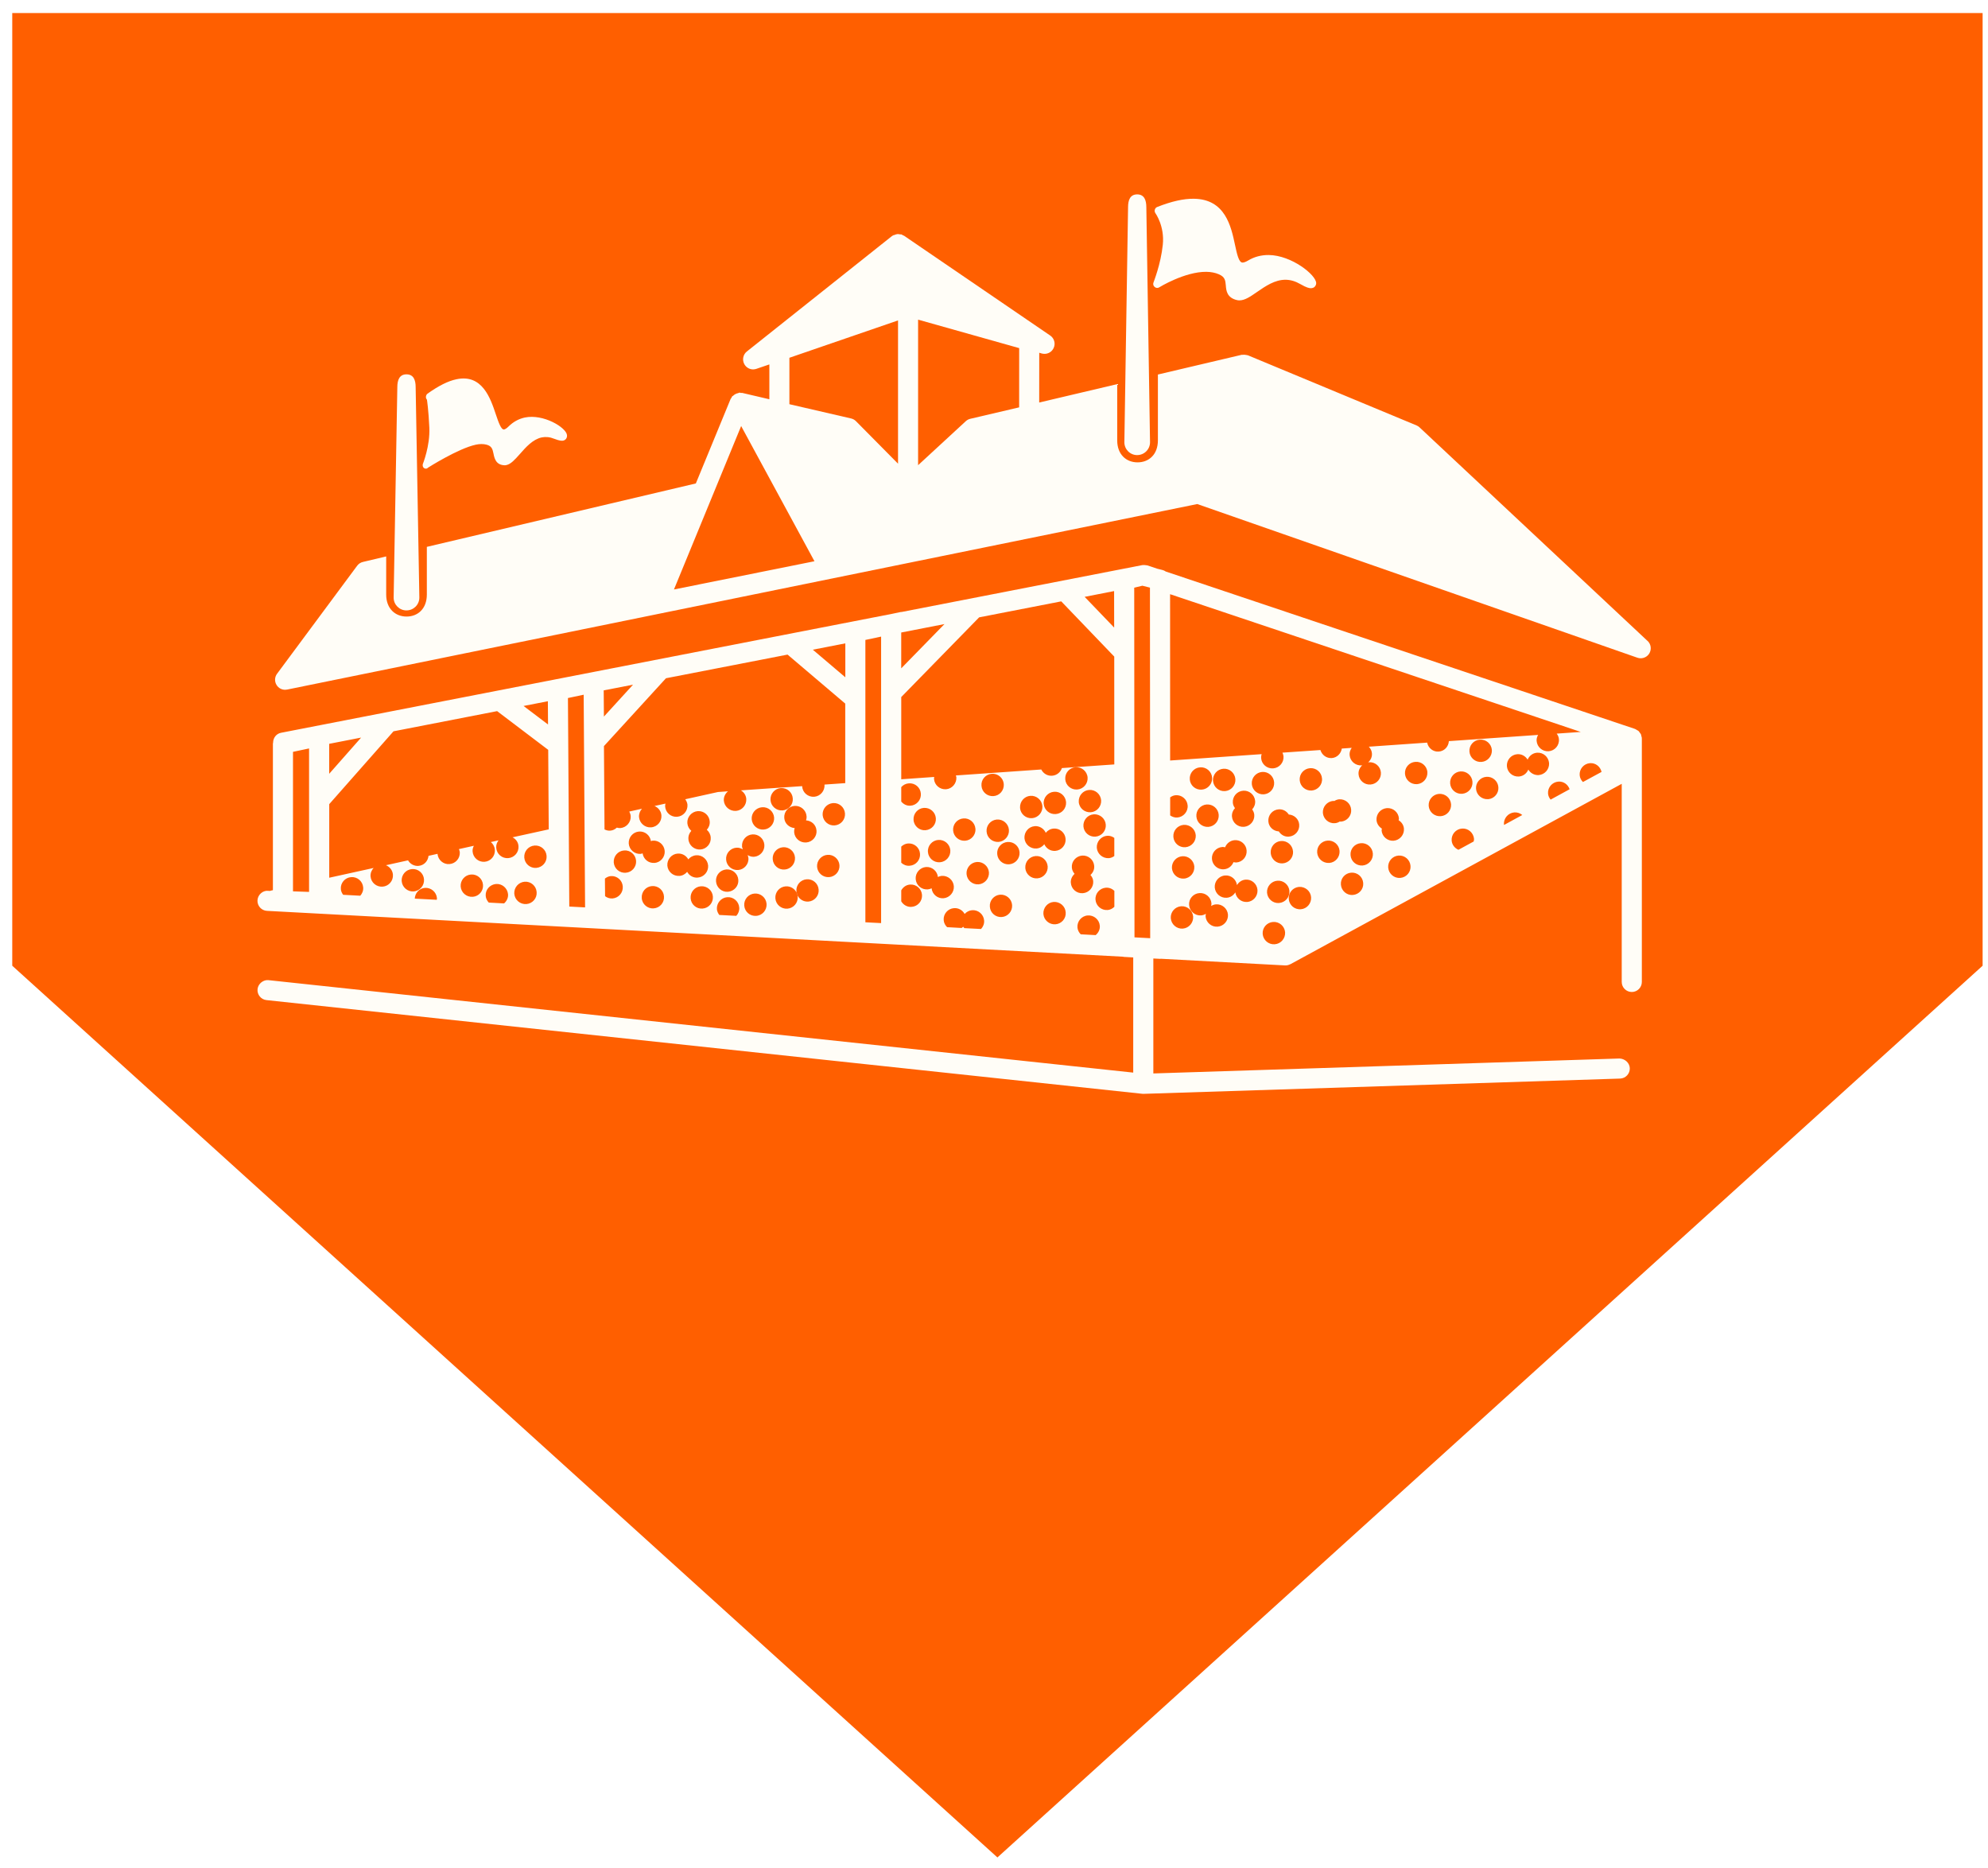
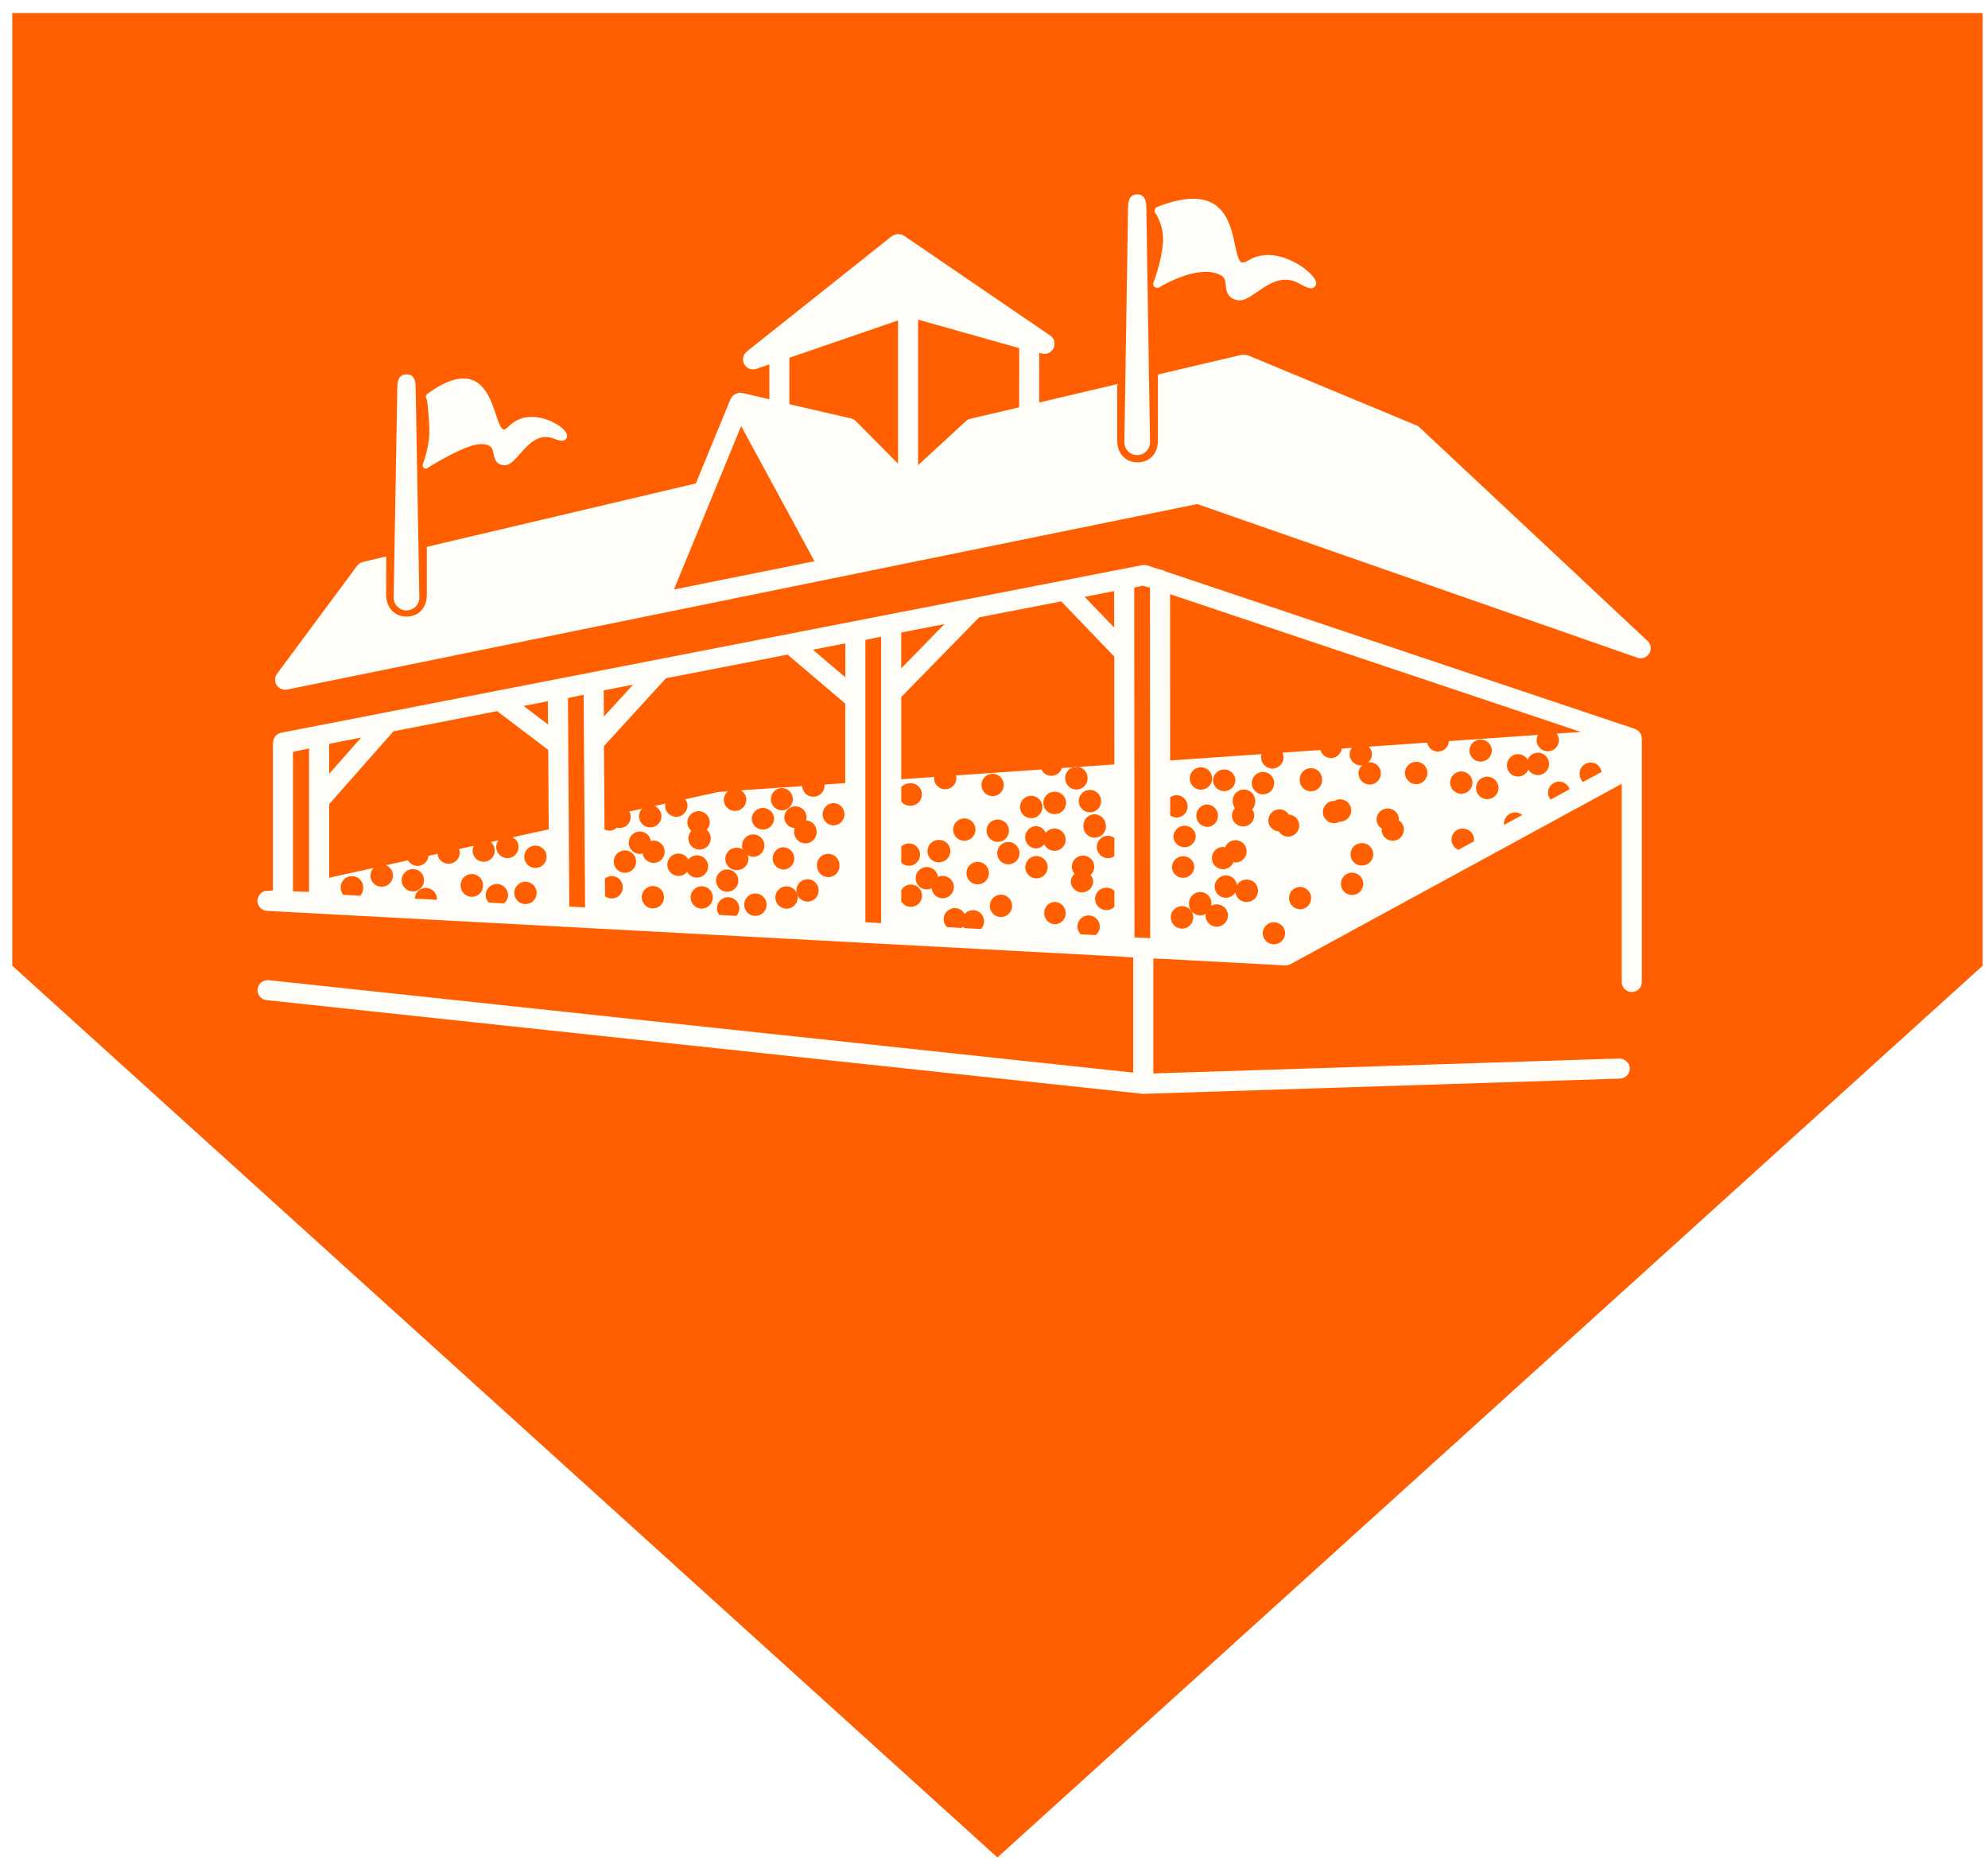
<svg xmlns="http://www.w3.org/2000/svg" width="99" height="93" viewBox="0 0 99 93">
  <path fill="#FF5F00" d="M2.283 1.02l-.447 47.794 48.262 41.87L97.504 48.02V1.353L2.284 1.02" />
  <path fill="#FF5F00" d="M.61.648V48.09l49.06 44.405L98.732 48.09V.65H.61zM96.73 47.204L49.67 89.798 2.61 47.204V2.648h94.123v44.556z" />
-   <path fill="#FFFDF7" d="M81.76 36.74v-.004c-.003-.03-.016-.054-.023-.083-.006-.025-.006-.052-.016-.076 0-.004-.004-.006-.005-.01 0 0-.002 0-.003-.002-.003-.006-.003-.012-.007-.018l-.002-.002c-.01-.022-.03-.037-.043-.057-.018-.025-.03-.053-.055-.074l-.004-.005c0-.002 0-.003-.003-.004l-.012-.012c-.018-.014-.04-.02-.06-.032-.028-.02-.056-.04-.09-.053l-.007-.006-.006-.002-.01-.004-23.36-7.836c-.05-.034-.105-.062-.165-.076l-.254-.063-.492-.165c-.01-.004-.024-.002-.036-.005-.025-.006-.05-.008-.078-.01-.04-.004-.077-.007-.115-.002-.007.002-.015 0-.024 0L44.88 30.478v-.007l-.452.095-30.433 5.924c-.237.045-.394.256-.395.49-.002.02-.01.036-.01.055v7.293l-.1.022c-.013.002-.025.01-.04.016l-.102-.006c-.262-.027-.512.198-.526.473-.014.275.196.51.473.525l42.63 2.283c.017.003.03.01.046.01l.462.026v5.735l-43.057-4.603c-.25-.033-.52.168-.55.443-.03.273.168.52.443.55l43.612 4.665c.017.002.034.003.052.003h.016l23.73-.76c.275-.01.492-.24.483-.517-.01-.274-.254-.476-.514-.483l-23.213.744V47.73l.32.017h.025c.01 0 .02-.004.027-.004l6.115.328.073.004h.026c.08 0 .15-.02.216-.053.008-.005.016-.003.023-.007l16.5-8.983v9.866c0 .276.225.5.502.5.275 0 .5-.224.5-.5V36.773c0-.005-.004-.01-.004-.016l.002-.018zM27.283 34.92l.008 1.157-1.218-.922 1.21-.236zm-10.89 2.12l1.59-.31-1.59 1.802v-1.492zm-1.002 7.374l-.8-.028V37.44l.8-.17v7.146zm2.55.19l-.852-.046c-.06-.08-.107-.173-.115-.283-.026-.306.206-.574.512-.597.308-.024.575.205.6.512.013.16-.046.305-.145.414zm2.062-.727c-.022-.31.207-.576.516-.6.307-.024.575.206.596.513.022.307-.207.575-.513.6-.304.023-.575-.208-.598-.514zm1.748.93l-1.096-.058c.014-.278.22-.512.505-.535.305-.022.574.206.6.515.002.028-.008.052-.01.08zm1.793-.15c-.31.025-.58-.205-.603-.512-.022-.306.208-.576.516-.597.307-.023.573.206.596.513.025.306-.203.574-.51.597zm1.56.33l-.764-.042c-.082-.09-.142-.198-.152-.328-.026-.305.204-.57.515-.597.304-.023.57.208.597.513.013.18-.07.342-.197.453zm1.11.032c-.312.023-.577-.206-.603-.512-.02-.308.207-.575.517-.6.306-.023.574.207.596.515.027.306-.205.573-.51.597zm.493-1.8c-.31.022-.574-.208-.598-.513-.024-.31.205-.577.51-.6.31-.024.578.206.6.513.025.307-.205.574-.512.598zm-1.187-1.526c.166.086.288.244.3.443.025.305-.205.572-.513.596-.305.024-.573-.205-.595-.513-.013-.14.036-.27.114-.373l-.383.085c.112.092.188.228.2.385.023.308-.205.574-.512.598-.308.023-.574-.207-.596-.514-.01-.102.02-.196.062-.283l-.743.165c.018.048.037.095.043.15.022.305-.206.573-.515.596-.302.026-.568-.205-.595-.51l-.447.1c-.026.262-.226.48-.502.5-.22.017-.414-.098-.518-.276l-1.1.243c.188.077.33.252.347.47.024.308-.207.574-.512.597-.308.025-.578-.205-.602-.51-.01-.163.05-.312.153-.42l-2.21.486v-3.664l3.2-3.627 5.16-1.005L27.3 37.34l.026 3.96-1.807.396zm2.83 3.45l-.067-10.383.783-.165.07 10.59-.785-.042zm1.714-10.765l1.46-.283-1.45 1.588-.01-1.304zm.438 10.362c-.14.01-.268-.035-.37-.113l-.007-.876c.084-.066.18-.115.293-.124.306-.024.573.206.595.513.024.31-.203.576-.51.6zm.662-1.28c-.31.024-.575-.204-.6-.512-.02-.307.205-.575.515-.598.307-.026.572.207.597.512.024.308-.207.576-.513.597zm1.39 1.774c-.302.026-.574-.205-.595-.51-.025-.31.203-.578.508-.6.31-.024.577.204.598.513.025.307-.203.574-.51.596zm.035-2.265c-.297.024-.547-.19-.588-.475-.03.008-.057.023-.09.026-.306.025-.576-.207-.6-.512-.02-.307.205-.576.516-.6.293-.022.547.192.588.478.03-.008.055-.023.086-.025.31-.024.575.206.6.512.023.31-.207.575-.513.6zm1.244.647c-.307.024-.573-.206-.6-.51-.02-.31.21-.578.513-.6.224-.018.427.102.53.288.092-.113.23-.19.39-.204.304-.024.572.207.598.514.02.306-.21.574-.518.597-.224.02-.425-.1-.526-.287-.093.114-.23.193-.386.204zm1.56-1.912c.026.305-.205.574-.51.598-.308.023-.578-.207-.6-.514-.013-.16.045-.307.144-.415-.11-.094-.185-.228-.198-.384-.02-.304.21-.572.517-.597.308-.022.576.208.597.515.012.158-.045.304-.145.413.11.094.185.23.195.385zm-.41 3.54c-.3.024-.568-.203-.59-.51-.025-.307.203-.575.508-.6.313-.024.58.21.6.514.022.305-.204.573-.517.596zm1.97-3.093c-.025-.308.206-.578.515-.6.304-.023.57.207.596.514.024.307-.206.575-.514.6-.12.008-.225-.03-.32-.085.018.048.037.094.04.146.026.304-.207.574-.51.598-.31.022-.576-.207-.6-.514-.027-.307.205-.574.51-.597.12-.01.228.027.323.084-.017-.047-.036-.093-.042-.145zm-.784 1.145c.308-.024.575.207.598.513.026.307-.205.573-.516.598-.303.024-.57-.206-.593-.514-.028-.305.203-.572.51-.597zm.498 2.31l-.846-.044c-.062-.082-.11-.175-.12-.286-.02-.306.207-.575.514-.598.307-.024.574.207.598.514.013.158-.045.305-.146.414zm.994 0c-.31.026-.576-.205-.598-.51-.025-.308.204-.576.513-.6.308-.022.573.206.598.513.022.307-.206.576-.513.597zm.373-4.297c-.308.024-.573-.205-.6-.513-.023-.307.207-.573.516-.598.307-.024.574.204.6.512.02.307-.208.576-.515.598zm2.628.046c.025.306-.207.575-.514.597-.306.024-.577-.205-.6-.512-.005-.07.006-.14.026-.204-.27-.02-.5-.226-.518-.504-.024-.306.206-.575.512-.6.308-.02.576.208.598.516.006.072-.006.14-.026.204.276.018.5.223.52.504zm-1.694-1c-.304.023-.575-.206-.598-.514-.023-.306.207-.573.513-.597.308-.022.575.207.596.513.026.307-.204.574-.51.6zm.023 1.834c.306-.022.575.206.598.513.02.308-.206.574-.51.598-.308.025-.576-.204-.598-.513-.025-.306.203-.572.51-.597zm.22 3.06c-.308.023-.576-.208-.598-.514-.024-.306.203-.574.513-.598.306-.023.575.206.598.514.024.307-.208.574-.513.598zm1.045-.352c-.307.022-.576-.207-.596-.515-.025-.305.202-.573.51-.596.31-.023.575.206.597.512.026.307-.205.575-.512.598zm1.032-1.22c-.304.024-.573-.203-.598-.512-.022-.305.21-.574.514-.596.307-.025.576.207.6.512.024.307-.21.574-.516.597zm.276-2.574c-.305.023-.57-.206-.597-.512-.023-.308.207-.574.515-.6.31-.022.573.207.597.515.022.306-.205.573-.516.597zm.532-2.106l-1.038.072.002.007c.02.306-.206.575-.513.6-.31.022-.58-.208-.6-.515v-.014l-3.05.21c.145.092.252.24.266.423.022.307-.207.576-.512.6-.31.02-.58-.208-.605-.513-.013-.186.073-.35.206-.463l-.5.036-1.627.36c.055.08.1.17.11.274.02.31-.21.575-.514.598-.308.025-.574-.203-.598-.512-.005-.05.008-.097.016-.144l-.547.12c.188.078.328.25.346.466.022.306-.207.576-.515.597-.303.025-.575-.208-.6-.513-.01-.158.047-.304.146-.414l-.632.14c.037.068.062.142.07.224.023.306-.21.574-.515.6-.06.003-.118-.008-.175-.023-.087.082-.197.142-.33.15-.102.01-.197-.02-.283-.06l-.006-.99-.022-3.16 3.088-3.378 6.055-1.178 2.873 2.44v3.96zm0-5.27l-1.618-1.374 1.618-.316v1.69zm1.782 12.24l-.783-.04v-14.06l.783-.166V45.97zm11.614-3.34c-.078.056-.168.098-.27.106-.308.022-.577-.21-.602-.514-.022-.307.212-.576.515-.6.133-.01.256.035.356.106v.902zm-1.026-2.077c.306-.02.577.208.6.515.025.305-.208.574-.515.597-.31.023-.574-.207-.598-.514-.02-.304.204-.573.513-.597zm-.745-.614c-.02-.31.21-.577.514-.598.307-.025.574.205.6.512.02.305-.208.574-.514.597-.307.024-.578-.207-.6-.51zm1.76-10.503l.003 1.818-1.47-1.53 1.468-.287zM44.88 31.497l2.153-.42-2.153 2.204v-1.783zm0 3.215l3.88-3.97 4.088-.796 2.64 2.75.003 5.37-2.61.182c-.068.206-.254.363-.484.38-.234.02-.443-.11-.543-.31l-4.253.297c.007.03.02.056.025.087.018.306-.207.575-.513.6-.31.022-.578-.208-.6-.515-.002-.034.007-.064.01-.097l-1.642.115v-4.093zm4.763 6.098c.307-.022.578.208.6.515.022.306-.21.574-.515.6-.308.02-.576-.208-.597-.517-.025-.306.206-.574.513-.598zm-.766-1.68c-.028-.306.204-.574.51-.597.31-.025.576.207.6.512.023.307-.204.576-.51.598-.31.025-.58-.205-.6-.512zm-.3 2.14c.023.304-.21.572-.51.595-.31.025-.578-.205-.602-.51-.025-.31.205-.578.514-.6.305-.024.572.206.596.514zm-1.852.557c.306-.024.576.206.6.513.022.306-.21.574-.517.598-.308.023-.574-.206-.598-.512-.025-.31.208-.576.515-.6zm-.634-.485c-.307.024-.576-.205-.597-.513-.022-.307.205-.574.51-.598.31-.023.576.206.6.513.025.307-.205.573-.512.597zm-1.21-2.144c.092-.107.225-.18.38-.19.306-.024.576.205.596.513.025.307-.206.576-.513.6-.19.014-.353-.073-.463-.207v-.715zm0 2.96c.09-.085.204-.146.337-.156.31-.023.576.205.597.512.025.307-.204.574-.514.597-.16.015-.31-.047-.42-.15v-.802zm.52 3c-.22.02-.416-.098-.52-.275v-.547c.09-.156.24-.273.436-.287.306-.025.575.204.597.513.023.305-.204.572-.512.596zm.993-.924c-.06.028-.124.05-.194.055-.31.023-.578-.208-.6-.516-.022-.305.21-.575.514-.598.3-.022.56.2.593.497.058-.03.123-.05.19-.056.31-.022.58.21.603.516.02.304-.21.572-.514.598-.3.023-.562-.2-.593-.496zm2.462 2.027l-.833-.043c-.02-.025-.042-.044-.057-.07-.022.025-.052.042-.078.062l-.723-.04c-.094-.09-.16-.21-.17-.35-.025-.307.207-.575.513-.597.225-.018.428.103.53.29.093-.105.223-.176.372-.188.307-.022.575.206.598.515.012.163-.05.31-.153.42zm-.125-2.224c-.307.023-.573-.208-.598-.513-.024-.306.207-.576.515-.6.304-.023.574.208.6.515.02.306-.212.576-.517.598zm1.157 1.628c-.306.024-.574-.205-.594-.512-.027-.306.203-.576.507-.6.31-.023.577.208.6.514.023.308-.207.575-.513.598zm.37-2.625c-.307.025-.576-.206-.598-.513-.025-.307.206-.576.512-.598.31-.026.578.206.6.51.023.31-.206.576-.514.6zm.54-2.81c-.02-.308.205-.576.512-.6.306-.023.575.207.6.514.022.305-.208.574-.513.598-.31.024-.577-.207-.6-.512zm.73.91c.242-.018.455.123.55.33.093-.116.23-.197.392-.21.302-.024.573.207.595.513.024.307-.205.576-.513.598-.24.018-.452-.12-.546-.33-.094.118-.23.2-.393.212-.305.02-.57-.207-.596-.512-.02-.306.204-.576.51-.6zm-.468 2.087c-.025-.307.204-.575.513-.598.306-.024.576.207.6.513.022.306-.21.575-.515.597-.308.024-.574-.205-.6-.513zm1.5 2.8c-.306.023-.575-.207-.6-.513-.02-.307.206-.576.51-.6.308-.02.58.207.6.516.028.306-.204.574-.51.597zm.015-5.49c-.31.026-.575-.205-.6-.512s.21-.574.513-.597c.308-.026.574.205.6.512.023.308-.205.576-.513.597zm.474-1.735c-.024-.306.207-.573.51-.597.308-.023.58.207.602.512.022.306-.208.574-.513.598-.308.025-.578-.204-.6-.513zm.277 5.163c-.015-.18.065-.337.187-.45-.072-.085-.127-.19-.136-.31-.026-.307.204-.573.513-.6.31-.02.575.208.6.516.015.18-.063.337-.187.45.074.085.13.188.137.31.023.305-.207.573-.515.597-.306.023-.575-.205-.598-.512zm1.235 2.6l-.742-.04c-.088-.088-.152-.205-.163-.34-.024-.306.206-.576.51-.598.306-.025.58.206.603.513.015.188-.073.355-.208.466zm.592-1.25c-.305.025-.574-.206-.598-.512-.025-.31.21-.574.512-.598.166-.013.316.05.427.156v.794c-.09.088-.205.152-.34.162zm1.343 1.363l-.013-17.413.406-.098.377.095.012 17.457-.783-.042zm1.77-17.09l20.454 6.86-1.198.084c.06.08.104.172.11.278.026.31-.206.575-.51.6-.308.022-.575-.207-.6-.514-.01-.11.024-.208.073-.3l-4.443.31c-.018.273-.223.5-.506.52-.28.022-.52-.176-.576-.446l-2.904.203c.084.09.145.2.154.332.016.18-.066.342-.193.454.016-.003.025-.01.04-.012.308-.024.577.205.6.512.023.306-.208.574-.515.597-.307.025-.575-.205-.598-.512-.014-.18.066-.34.19-.45-.014 0-.024.008-.038.01-.303.02-.572-.206-.597-.514-.012-.134.033-.256.105-.36l-.494.036c-.04.25-.237.453-.498.473-.267.018-.493-.154-.567-.4l-1.89.13c.024.06.046.12.052.187.023.305-.207.572-.514.596-.31.023-.576-.205-.6-.512-.005-.067.006-.134.024-.196l-4.556.317-.002-8.28zm14.91 7.84c-.022-.307.207-.574.517-.596.31-.024.574.205.6.512.02.305-.21.574-.514.597-.31.025-.577-.204-.602-.51zm.15 1.5c.026.306-.204.576-.513.6-.306.024-.573-.208-.597-.513-.024-.308.206-.577.513-.6.305-.024.575.208.598.514zm-9.14 2.733c-.212.018-.397-.092-.503-.26-.273-.015-.502-.222-.52-.502-.023-.305.203-.574.513-.596.21-.017.396.09.503.257.27.018.5.223.52.503.025.306-.206.574-.514.598zm.206.732c.023.31-.207.576-.514.6-.308.024-.573-.207-.598-.513-.024-.31.204-.576.51-.6.31-.024.577.207.6.512zm-1.93-1.817c.023.306-.21.573-.512.597-.308.023-.575-.205-.6-.513-.01-.162.048-.308.15-.418-.056-.08-.1-.167-.106-.27-.025-.304.205-.574.515-.597.304-.023.572.207.596.514.012.16-.047.306-.148.416.055.08.097.167.104.27zm-3.432 1.613c-.31.023-.574-.207-.597-.513-.025-.308.203-.575.514-.6.31-.02.574.207.6.513.02.31-.21.575-.516.6zm.445.962c.022.306-.205.577-.512.6-.31.023-.576-.207-.602-.516-.02-.304.208-.574.518-.597.306-.022.572.21.597.513zm-.225-4.34c-.025-.31.207-.578.514-.6.305-.025.576.206.598.513.022.306-.21.574-.514.597-.308.024-.578-.205-.598-.51zm.84 1.25c.31-.022.578.208.6.515.022.306-.205.573-.513.6-.31.02-.575-.208-.598-.516-.027-.305.203-.574.51-.6zm.316-1.18c-.02-.308.207-.576.516-.6.307-.022.572.208.598.515.023.307-.207.574-.513.598-.312.023-.575-.205-.6-.512zm.463 3.295c.048-.004.093.01.14.016.074-.19.252-.335.473-.354.308-.023.578.207.598.514.024.306-.202.573-.51.597-.05.004-.097-.01-.145-.017-.075.193-.253.34-.474.355-.306.026-.573-.206-.597-.512-.024-.306.208-.575.516-.598zm1.47-3.136c-.025-.306.206-.573.514-.6.308-.022.574.21.597.515.023.308-.204.576-.512.6-.308.02-.575-.207-.6-.516zm-4.065.666c.078-.056.168-.1.272-.106.304-.026.574.205.597.51.025.308-.21.576-.515.6-.133.01-.254-.035-.355-.105v-.9zm.63 6.536c-.308.023-.574-.21-.6-.515-.023-.305.203-.573.515-.598.303-.023.572.206.598.514.02.306-.21.575-.514.598zm1.73-.098c-.304.025-.572-.204-.598-.51-.004-.046.01-.087.016-.13-.07.042-.15.073-.238.08-.307.023-.57-.207-.598-.514-.027-.308.206-.576.514-.597.308-.024.573.205.6.513.003.045-.01.086-.017.13.072-.044.15-.075.24-.082.303-.024.574.206.598.514.02.306-.21.573-.515.596zm1.474-1.23c-.294.023-.548-.19-.59-.477-.09.146-.24.254-.425.268-.31.025-.574-.205-.6-.512-.02-.306.21-.576.516-.597.296-.024.55.19.59.477.093-.146.24-.255.427-.27.304-.024.572.207.595.513.02.307-.206.577-.513.598zm1.372 2.107c-.306.024-.574-.206-.6-.513-.023-.31.207-.574.516-.597.305-.024.574.204.6.51.02.31-.208.578-.516.6zm.217-2.054c-.308.024-.575-.206-.6-.514-.022-.304.21-.573.515-.596.308-.024.576.206.6.513.02.306-.21.573-.516.596zm1.082.31c-.312.026-.577-.206-.6-.512-.023-.307.204-.574.51-.6.31-.02.58.207.602.516.02.306-.208.574-.512.597zm-.055-6.426c-.025-.306.205-.575.516-.598.306-.023.572.206.594.512.03.308-.205.576-.51.6-.31.023-.577-.208-.6-.514zm1.47 4.12c-.307.022-.576-.207-.6-.515-.024-.307.207-.572.514-.597.308-.024.577.206.6.513.022.308-.206.577-.512.6zm.53-2.064c-.074.045-.154.078-.246.085-.304.026-.572-.203-.6-.51-.02-.308.21-.576.52-.6.015 0 .03.007.046.007.074-.045.154-.078.244-.086.31-.02.576.208.598.515.025.306-.208.573-.512.597-.018 0-.033-.006-.05-.006zm.65 3.66c-.307.024-.574-.207-.598-.513-.028-.307.202-.574.51-.598.31-.023.577.206.6.514.026.303-.204.572-.513.595zm.477-1.467c-.306.02-.574-.207-.595-.516-.027-.307.204-.572.51-.596.308-.025.576.205.6.512s-.207.576-.516.6zm.953-1.748c-.002-.032.008-.06.012-.09-.146-.09-.25-.24-.267-.42-.023-.308.204-.574.514-.6.31-.023.578.206.602.514 0 .03-.01.06-.015.09.145.09.25.238.264.42.022.306-.207.575-.517.6-.305.02-.57-.208-.596-.514zm.927 2.366c-.308.022-.574-.206-.6-.515-.023-.305.204-.574.514-.598.308-.023.574.208.597.514.025.306-.204.573-.51.598zm.836-4.67c-.307.022-.576-.208-.6-.515-.023-.307.207-.574.516-.595.304-.026.576.203.598.51.02.308-.206.575-.514.6zm1.177 1.595c-.304.023-.572-.205-.597-.512-.022-.307.207-.573.51-.598.314-.023.578.206.604.513.023.307-.205.574-.517.598zm1.644 1.26l-.76.414c-.183-.08-.32-.248-.337-.46-.023-.306.207-.575.516-.597.304-.024.57.207.598.513.002.045-.01.087-.017.13zm.717-2.108c-.308.023-.576-.207-.6-.514-.025-.305.206-.573.514-.598.307-.023.575.21.598.514.025.308-.205.576-.51.6zm.8 1.283l-.01-.023c-.02-.306.208-.574.516-.6.15-.01.29.04.397.13l-.904.493zm1.723-2.482c-.218.015-.413-.098-.52-.274-.076.188-.25.328-.466.346-.31.022-.576-.207-.6-.513-.02-.306.207-.575.516-.598.22-.017.41.097.516.272.078-.188.252-.33.468-.346.308-.023.57.206.6.513.02.308-.21.573-.514.6zm.59 1.222c-.067-.085-.118-.182-.127-.3-.024-.305.207-.573.513-.596.262-.02.48.145.56.38l-.945.516zm1.61-.877c-.088-.088-.152-.205-.162-.34-.023-.307.207-.575.514-.598.277-.02.516.172.575.436l-.927.503z" />
-   <path fill="#FFFDF7" d="M82.044 31.915L70.69 21.28c-.042-.04-.093-.072-.147-.095l-8.4-3.493-.025-.004c-.024-.008-.045-.008-.068-.013-.06-.012-.115-.015-.172-.006-.016.002-.027-.006-.04-.002l-4.176.983v3.28c0 .706-.452 1.094-1.013 1.094-.56 0-1.013-.388-1.013-1.094v-2.802l-3.885.916.002-2.477.13.037c.046.01.09.017.134.017.19 0 .37-.108.453-.29.105-.22.032-.484-.17-.622l-7.288-4.976c-.016-.01-.035-.007-.05-.015-.02-.01-.03-.03-.05-.037-.034-.014-.07-.006-.104-.012-.037-.006-.07-.015-.107-.013-.058.004-.11.022-.165.047-.023.01-.05.006-.073.02-.007.005-.01.014-.017.02-.007.006-.02.005-.027.012l-7.227 5.748c-.188.15-.243.418-.125.632.09.164.26.26.437.26.055 0 .11-.01.164-.028l.645-.22v1.735l-1.35-.316c-.02-.006-.042.005-.064.002-.027 0-.048-.02-.076-.015-.025.002-.043.02-.068.024-.046.01-.086.023-.13.045-.042.022-.077.048-.113.082-.02.018-.045.024-.06.044-.015.018-.013.04-.024.06-.012.02-.034.032-.042.053l-1.734 4.213-13.396 3.158v2.376c0 .706-.45 1.094-1.01 1.094-.558 0-1.014-.388-1.014-1.094v-1.9l-1.16.275c-.115.027-.217.094-.287.19l-3.988 5.378c-.125.166-.132.392-.02.566.092.146.252.232.42.232.034 0 .068-.003.1-.01L59.622 25.1l21.917 7.652c.055.02.11.028.164.028.173 0 .337-.088.43-.24.122-.203.087-.463-.086-.625zm-48.482-2.56l3.347-8.14.08.15 3.57 6.583-6.998 1.406zm11.16-6.264l-2.095-2.117c-.067-.068-.152-.115-.244-.136l-3.072-.71v-2.312l5.41-1.86v7.136zm6.03-2.806l-2.434.57c-.084.02-.16.06-.224.12l-2.374 2.19v-7.248l5.034 1.418-.002 2.95z" />
-   <path fill="#FFFDF7" d="M56.63 22.662c.353 0 .64-.286.64-.64l-.184-11.704c0-.352-.104-.638-.455-.638-.354 0-.455.286-.455.638l-.184 11.705c0 .353.285.64.64.64M57.732 14.306c.012-.007 1.268-.78 2.343-.77.233.004.442.044.616.12.316.132.33.31.353.557.018.246.05.617.56.732.038.008.074.013.112.013.276.003.56-.194.885-.42.416-.286.887-.614 1.428-.607.246.005.48.074.73.218.307.178.44.202.516.203.086 0 .145-.03.176-.055.055-.047.094-.117.094-.193.005-.412-1.23-1.393-2.36-1.405-.37-.004-.718.086-1.024.27-.15.09-.238.106-.287.106-.186-.002-.275-.433-.374-.89-.193-.905-.48-2.27-2.048-2.288-.51-.007-1.108.128-1.825.41-.06.023-.1.072-.118.132-.017.058-.008.123.027.173.004.007.467.645.37 1.576-.1.973-.462 1.866-.462 1.874-.035.082-.012.173.057.228.064.058.157.064.23.018M20.243 30.396c.354 0 .64-.285.64-.638l-.184-10.48c0-.352-.103-.637-.457-.637-.353 0-.456.286-.456.64l-.183 10.478c0 .353.286.638.64.638M21.127 23.315c.062.04.14.03.19-.028.012-.008 1.505-.957 2.382-1.144.192-.04.366-.04.52-.002.273.067.31.227.357.452.045.223.116.562.55.576.03 0 .063-.002.092-.01.227-.047.43-.282.673-.552.3-.342.642-.73 1.086-.825.2-.04.407-.02.623.068.277.108.388.104.447.092.07-.016.113-.054.138-.085.042-.052.06-.126.05-.195-.047-.38-1.177-1.064-2.103-.87-.303.067-.575.215-.804.443-.11.11-.18.14-.22.15-.15.033-.28-.35-.417-.755-.268-.805-.68-2.017-1.96-1.744-.42.087-.89.325-1.442.718-.04.03-.072.084-.077.142-.007.06.008.113.048.154.003.006.08.515.12 1.393.042.923-.327 1.816-.327 1.825-.016.08.01.162.074.2" />
+   <path fill="#FFFDF7" d="M81.76 36.74v-.004c-.003-.03-.016-.054-.023-.083-.006-.025-.006-.052-.016-.076 0-.004-.004-.006-.005-.01 0 0-.002 0-.003-.002-.003-.006-.003-.012-.007-.018l-.002-.002c-.01-.022-.03-.037-.043-.057-.018-.025-.03-.053-.055-.074l-.004-.005c0-.002 0-.003-.003-.004l-.012-.012c-.018-.014-.04-.02-.06-.032-.028-.02-.056-.04-.09-.053l-.007-.006-.006-.002-.01-.004-23.36-7.836a.483.483 0 0 0-.165-.076l-.254-.063-.492-.165c-.01-.004-.024-.002-.036-.005a.49.49 0 0 0-.078-.01.493.493 0 0 0-.115-.002c-.007.002-.015 0-.024 0L44.88 30.478v-.007l-.452.095-30.433 5.924a.496.496 0 0 0-.395.49c-.002.02-.01.036-.01.055v7.293l-.1.022c-.013.002-.025.01-.04.016l-.102-.006c-.262-.027-.512.198-.526.473a.5.5 0 0 0 .473.525l42.63 2.283c.017.003.03.01.046.01l.462.026v5.735l-43.057-4.603a.512.512 0 0 0-.55.443.5.5 0 0 0 .443.55l43.612 4.665a.44.44 0 0 0 .052.003h.016l23.73-.76a.5.5 0 0 0 .483-.517c-.01-.274-.254-.476-.514-.483l-23.213.744V47.73l.32.017h.025c.01 0 .02-.004.027-.004l6.115.328.073.004h.026c.08 0 .15-.02.216-.053.008-.005.016-.003.023-.007l16.5-8.983v9.866a.5.5 0 0 0 1.002 0V36.773c0-.005-.004-.01-.004-.016l.002-.018zM27.283 34.92l.008 1.157-1.218-.922 1.21-.236zm-10.89 2.12l1.59-.31-1.59 1.802v-1.492zm-1.002 7.374l-.8-.028V37.44l.8-.17v7.146zm2.55.19l-.852-.046a.53.53 0 0 1-.115-.283.56.56 0 1 1 1.113-.085.552.552 0 0 1-.146.414zm2.062-.727a.56.56 0 0 1 .516-.6.555.555 0 0 1 .596.513.56.56 0 0 1-.513.6.56.56 0 0 1-.598-.514zm1.748.93l-1.096-.058a.555.555 0 0 1 .505-.535.563.563 0 0 1 .6.515c.002.028-.008.052-.01.08zm1.793-.15a.558.558 0 0 1-.603-.512.558.558 0 1 1 1.112-.085.553.553 0 0 1-.51.597zm1.56.33l-.764-.042a.548.548 0 0 1-.152-.328.556.556 0 0 1 .515-.597.562.562 0 0 1 .597.513.55.55 0 0 1-.197.453zm1.11.032a.56.56 0 0 1-.603-.512.562.562 0 0 1 .517-.6.556.556 0 0 1 .596.515.554.554 0 0 1-.51.597zm.493-1.8a.557.557 0 1 1 .512-.6.555.555 0 0 1-.512.6zm-1.187-1.526c.166.086.288.244.3.443a.555.555 0 1 1-1.108.083.538.538 0 0 1 .114-.373l-.383.085a.555.555 0 1 1-.91.47.547.547 0 0 1 .063-.284l-.743.165c.018.048.037.095.043.15a.557.557 0 0 1-1.11.086l-.448.1a.55.55 0 0 1-.502.5.553.553 0 0 1-.518-.276l-1.1.243a.553.553 0 0 1-.165 1.067.55.55 0 0 1-.45-.93l-2.21.486v-3.664l3.202-3.627 5.158-1.005L27.3 37.34l.026 3.96-1.807.396zm2.83 3.45l-.067-10.383.783-.165.07 10.59-.785-.042zm1.714-10.765l1.46-.283-1.45 1.588-.01-1.304zm.438 10.362a.54.54 0 0 1-.37-.113l-.007-.876a.54.54 0 0 1 .293-.124.553.553 0 0 1 .595.513.554.554 0 0 1-.51.6zm.662-1.28a.556.556 0 0 1-.085-1.11.556.556 0 1 1 .084 1.11zm1.39 1.774a.553.553 0 0 1-.595-.51.554.554 0 0 1 .508-.6.552.552 0 0 1 .598.513.55.55 0 0 1-.51.596zm.035-2.265a.55.55 0 0 1-.588-.475c-.03.008-.057.023-.09.026a.56.56 0 0 1-.6-.512.56.56 0 0 1 .516-.6.556.556 0 0 1 .588.478c.03-.008.055-.023.086-.025a.556.556 0 1 1 .087 1.11zm1.244.647a.56.56 0 0 1-.6-.51.556.556 0 0 1 1.043-.31.558.558 0 0 1 .988.307.562.562 0 0 1-.518.597.548.548 0 0 1-.526-.287.552.552 0 0 1-.386.204zm1.56-1.912a.557.557 0 1 1-.966-.33.564.564 0 0 1-.198-.384.564.564 0 0 1 .517-.597.556.556 0 0 1 .452.928c.11.094.185.23.195.385zm-.41 3.54a.553.553 0 0 1-.59-.51.554.554 0 0 1 .508-.6.556.556 0 1 1 .083 1.11zm1.97-3.093a.558.558 0 1 1 .6.514.55.55 0 0 1-.323-.085c.018.048.037.094.04.146a.56.56 0 0 1-.51.598.558.558 0 1 1-.09-1.11c.12-.01.228.026.323.083-.017-.047-.036-.093-.042-.145zm-.784 1.145a.556.556 0 1 1-.51.597.554.554 0 0 1 .51-.597zm.498 2.31l-.846-.044a.552.552 0 0 1-.12-.286.56.56 0 0 1 .514-.598.56.56 0 0 1 .598.514.542.542 0 0 1-.146.414zm.994 0a.55.55 0 0 1-.598-.51.557.557 0 1 1 .598.51zm.373-4.297a.56.56 0 0 1-.6-.513.56.56 0 0 1 1.114-.085.558.558 0 0 1-.515.598zm2.628.046a.56.56 0 1 1-1.114.085.58.58 0 0 1 .026-.205.55.55 0 0 1-.518-.504.557.557 0 0 1 1.11-.084.53.53 0 0 1-.026.204c.276.018.5.223.52.504zm-1.694-1a.558.558 0 0 1-.084-1.112.557.557 0 1 1 .084 1.112zm.023 1.834a.558.558 0 0 1 .086 1.11.554.554 0 0 1-.598-.513.554.554 0 0 1 .51-.597zm.22 3.06a.557.557 0 1 1 .513-.598.558.558 0 0 1-.513.598zm1.045-.352a.555.555 0 0 1-.596-.515.552.552 0 0 1 .51-.596.554.554 0 0 1 .597.512.553.553 0 0 1-.512.598zm1.032-1.22a.558.558 0 0 1-.598-.512.56.56 0 1 1 1.113-.084.556.556 0 0 1-.515.597zm.276-2.574a.56.56 0 0 1-.597-.512.56.56 0 0 1 .515-.6.557.557 0 0 1 .08 1.11v.002zm.532-2.106l-1.038.072.002.007a.558.558 0 0 1-1.113.085v-.014l-3.05.21a.55.55 0 0 1 .266.423.56.56 0 0 1-.512.6.564.564 0 0 1-.605-.513.56.56 0 0 1 .206-.463l-.5.036-1.627.36c.055.08.1.17.11.274a.56.56 0 0 1-.514.598.553.553 0 0 1-.598-.512c-.005-.05.008-.097.016-.144l-.547.12c.188.078.328.25.346.466a.557.557 0 0 1-.515.597.56.56 0 0 1-.6-.513.56.56 0 0 1 .146-.414l-.632.14a.564.564 0 0 1 .07.224.56.56 0 0 1-.515.6.54.54 0 0 1-.175-.023.53.53 0 0 1-.33.15.556.556 0 0 1-.283-.06l-.006-.99-.022-3.16 3.088-3.378 6.055-1.178 2.873 2.44v3.96zm0-5.27l-1.618-1.374 1.618-.316v1.69zm1.782 12.24l-.783-.04v-14.06l.783-.166V45.97zm11.614-3.34a.535.535 0 0 1-.27.106.564.564 0 0 1-.602-.514.563.563 0 0 1 .515-.6.544.544 0 0 1 .356.106v.902zm-1.026-2.077a.562.562 0 0 1 .6.515.56.56 0 1 1-1.113.083.558.558 0 0 1 .513-.597zm-.745-.614a.558.558 0 0 1 1.114-.086.558.558 0 0 1-1.114.086zm1.76-10.503l.003 1.818-1.47-1.53 1.468-.287zM44.88 31.497l2.153-.42-2.153 2.204v-1.783zm0 3.215l3.88-3.97 4.088-.796 2.64 2.75.003 5.37-2.61.182a.554.554 0 0 1-1.027.07l-4.253.297c.007.03.02.056.025.087a.558.558 0 0 1-1.113.085c-.002-.034.007-.064.01-.097l-1.642.115v-4.093zm4.763 6.098a.56.56 0 0 1 .6.515.557.557 0 0 1-1.112.083.555.555 0 0 1 .512-.598zm-.766-1.68a.552.552 0 0 1 .51-.597.556.556 0 0 1 .088 1.11.554.554 0 0 1-.598-.512zm-.3 2.14a.557.557 0 1 1-.598-.514.555.555 0 0 1 .596.513zm-1.852.557a.56.56 0 0 1 .6.513.562.562 0 0 1-.517.598.557.557 0 1 1-.083-1.11zm-.634-.485a.557.557 0 1 1 0 0zm-1.21-2.144a.548.548 0 0 1 .38-.19.56.56 0 1 1 .084 1.113.547.547 0 0 1-.464-.207v-.715zm0 2.96a.547.547 0 0 1 .337-.156.553.553 0 0 1 .597.512.553.553 0 0 1-.934.445v-.802zm.52 3a.553.553 0 0 1-.52-.275v-.547a.546.546 0 0 1 .436-.287.555.555 0 0 1 .597.513.555.555 0 0 1-.512.596zm.993-.924a.565.565 0 0 1-.194.055.557.557 0 0 1-.6-.516.56.56 0 0 1 .514-.598c.3-.022.56.2.593.497a.535.535 0 0 1 .19-.056c.31-.022.58.21.603.516a.565.565 0 0 1-.514.598.556.556 0 0 1-.593-.496zm2.462 2.027l-.833-.043c-.02-.025-.042-.044-.057-.07-.022.025-.052.042-.078.062l-.723-.04a.533.533 0 0 1-.17-.35.555.555 0 0 1 1.042-.308.558.558 0 0 1 .373-.187.558.558 0 0 1 .598.515.55.55 0 0 1-.153.42zm-.125-2.224a.56.56 0 1 1 .516-.598.56.56 0 0 1-.516.598zm1.157 1.628a.55.55 0 0 1-.594-.512.553.553 0 0 1 .507-.6.558.558 0 0 1 .6.514.558.558 0 0 1-.513.598zm.37-2.625a.556.556 0 1 1-.086-1.11.556.556 0 1 1 .086 1.11zm.54-2.81a.556.556 0 0 1 .512-.6.56.56 0 0 1 .6.514.56.56 0 0 1-.513.598.555.555 0 0 1-.6-.512zm.73.91a.558.558 0 0 1 .55.33.553.553 0 0 1 .988.303.555.555 0 0 1-1.06.268.557.557 0 0 1-.392.212.558.558 0 0 1-.086-1.11zm-.468 2.087a.556.556 0 0 1 .513-.598.563.563 0 0 1 .6.513.56.56 0 0 1-.515.597.557.557 0 0 1-.6-.513zm1.5 2.8a.56.56 0 0 1-.09-1.113.56.56 0 0 1 .6.516.553.553 0 0 1-.51.597zm.015-5.49a.557.557 0 1 1-.087-1.11.555.555 0 0 1 .087 1.11zm.474-1.735a.558.558 0 1 1 1.112-.085.56.56 0 0 1-.513.598.556.556 0 0 1-.6-.513zm.277 5.163a.546.546 0 0 1 .187-.45.55.55 0 0 1-.136-.31.556.556 0 0 1 .513-.6.562.562 0 0 1 .6.516.544.544 0 0 1-.187.45c.074.085.13.188.137.31a.56.56 0 0 1-1.113.085zm1.235 2.6l-.742-.04a.55.55 0 0 1-.163-.34.556.556 0 0 1 .51-.598.56.56 0 0 1 .603.513.547.547 0 0 1-.208.466zm.592-1.25a.557.557 0 1 1-.086-1.11.555.555 0 0 1 .427.156v.794a.55.55 0 0 1-.34.162zm1.343 1.363l-.013-17.413.406-.098.377.095.012 17.457-.783-.042zm1.77-17.09l20.454 6.86-1.198.084a.53.53 0 0 1 .11.278.556.556 0 0 1-.51.6.56.56 0 0 1-.6-.514.54.54 0 0 1 .073-.3l-4.443.31a.55.55 0 0 1-.506.52.55.55 0 0 1-.576-.446l-2.904.203c.084.09.145.2.154.332a.54.54 0 0 1-.193.454c.016-.003.025-.01.04-.012a.555.555 0 1 1 .085 1.11.555.555 0 0 1-.598-.513.544.544 0 0 1 .19-.45c-.014 0-.024.008-.038.01a.56.56 0 0 1-.597-.514.546.546 0 0 1 .105-.36l-.494.036a.555.555 0 0 1-.498.473.55.55 0 0 1-.567-.4l-1.89.13c.024.06.046.12.052.187a.558.558 0 1 1-1.09-.113l-4.556.317-.002-8.28zm14.91 7.84a.555.555 0 0 1 .517-.596.558.558 0 0 1 .6.512.56.56 0 0 1-1.116.085zm.15 1.5a.556.556 0 1 1-1.11.087.556.556 0 1 1 1.11-.086zm-9.14 2.733a.543.543 0 0 1-.503-.26.546.546 0 0 1-.52-.502.555.555 0 0 1 .513-.596c.21-.017.396.09.503.257.27.018.5.223.52.503a.558.558 0 0 1-.514.598zm.206.732a.557.557 0 1 1 0 0zm-1.93-1.817a.558.558 0 0 1-1.112.084.55.55 0 0 1 .15-.418.534.534 0 0 1-.106-.27.56.56 0 1 1 1.112-.084.55.55 0 0 1-.15.418c.056.08.098.167.105.27zm-3.432 1.613a.555.555 0 0 1-.597-.513.56.56 0 0 1 1.113-.087.562.562 0 0 1-.515.6zm.445.962a.56.56 0 0 1-1.114.084.56.56 0 0 1 .518-.597.56.56 0 0 1 .597.513zm-.225-4.34a.557.557 0 1 1 .598.51.553.553 0 0 1-.598-.51zm.84 1.25a.56.56 0 0 1 .087 1.114.558.558 0 0 1-.088-1.114zm.316-1.18a.56.56 0 0 1 1.114-.086.558.558 0 0 1-1.114.087zm.463 3.295c.048-.004.093.01.14.016a.555.555 0 0 1 1.07.16.555.555 0 0 1-.51.597c-.05.004-.097-.01-.145-.017a.555.555 0 1 1-.556-.755zm1.47-3.136a.557.557 0 0 1 1.112-.084.557.557 0 0 1-1.113.083zm-4.065.666a.526.526 0 0 1 .272-.106.555.555 0 1 1 .082 1.11.547.547 0 0 1-.355-.105v-.9zm.63 6.536a.563.563 0 0 1-.6-.515.56.56 0 1 1 .6.515zm1.73-.098a.557.557 0 0 1-.598-.51c-.004-.046.01-.087.016-.13a.547.547 0 0 1-.238.08.56.56 0 0 1-.598-.514.56.56 0 1 1 1.113-.084c.004.045-.008.086-.016.13a.544.544 0 0 1 .24-.082.56.56 0 0 1 .598.514.562.562 0 0 1-.515.596zm1.474-1.23a.556.556 0 0 1-.59-.477.545.545 0 0 1-.425.268.557.557 0 1 1 .506-.632.553.553 0 0 1 .427-.27.557.557 0 1 1 .082 1.11zm1.372 2.107a.562.562 0 0 1-.6-.513.56.56 0 0 1 1.116-.086.56.56 0 0 1-.516.6zm.217-2.054zm1.082.31a.557.557 0 0 1-.09-1.11.56.56 0 0 1 .602.514.56.56 0 0 1-.512.597zm-.055-6.426a.556.556 0 0 1 .516-.598.553.553 0 0 1 .594.512.558.558 0 1 1-1.11.086zm1.47 4.12a.557.557 0 1 1 0 0zm.53-2.064a.548.548 0 0 1-.246.085.56.56 0 0 1-.6-.51.562.562 0 0 1 .52-.6c.015 0 .03.007.046.007a.562.562 0 0 1 .244-.086.557.557 0 1 1 .086 1.112c-.018 0-.033-.006-.05-.006zm.65 3.66a.556.556 0 1 1-.086-1.11.558.558 0 0 1 .6.513.555.555 0 0 1-.513.595zm.477-1.467a.554.554 0 0 1-.595-.516.553.553 0 0 1 .51-.596.557.557 0 1 1 .084 1.11zm.953-1.748c-.002-.032.008-.06.012-.09a.557.557 0 0 1-.267-.42.56.56 0 0 1 1.116-.086c0 .03-.01.06-.015.09.145.09.25.238.264.42a.56.56 0 0 1-.517.6.56.56 0 0 1-.596-.514zm.927 2.366a.557.557 0 1 1 0 0zm.836-4.67a.56.56 0 0 1-.6-.515.554.554 0 0 1 .516-.595.554.554 0 0 1 .598.51.56.56 0 0 1-.514.6zm1.177 1.595zm1.644 1.26l-.76.414a.548.548 0 0 1 .18-1.057.56.56 0 0 1 .598.513c.002.045-.01.087-.017.13zm.717-2.108a.56.56 0 0 1-.6-.514.56.56 0 1 1 .6.514zm.8 1.283l-.01-.023a.563.563 0 0 1 .516-.6c.15-.01.29.04.397.13l-.904.493zm1.723-2.482a.56.56 0 0 1-.52-.274.553.553 0 0 1-1.065-.167.558.558 0 0 1 .515-.598.55.55 0 0 1 .516.272.556.556 0 0 1 .468-.346.56.56 0 0 1 .6.513.563.563 0 0 1-.514.6zm.59 1.222a.54.54 0 0 1-.127-.3.557.557 0 0 1 .513-.596c.262-.02.48.145.56.38l-.945.516zm1.61-.877a.544.544 0 0 1-.162-.34.55.55 0 0 1 1.09-.16l-.928.5z" />
+   <path fill="#FFFDF7" d="M82.044 31.915L70.69 21.28a.496.496 0 0 0-.147-.095l-8.4-3.493-.025-.004c-.024-.008-.045-.008-.068-.013a.476.476 0 0 0-.172-.006c-.016.002-.027-.006-.04-.002l-4.176.983v3.28c0 .706-.452 1.094-1.013 1.094-.56 0-1.013-.388-1.013-1.094v-2.802l-3.885.916.002-2.477.13.037a.498.498 0 0 0 .586-.273.498.498 0 0 0-.17-.622l-7.288-4.976c-.016-.01-.035-.007-.05-.015-.02-.01-.03-.03-.05-.037-.034-.014-.07-.006-.104-.012-.037-.006-.07-.015-.107-.013a.476.476 0 0 0-.165.047c-.023.01-.05.006-.073.02-.007.005-.01.014-.017.02-.007.006-.02.005-.027.012l-7.227 5.748a.5.5 0 0 0 .476.864l.645-.22v1.735l-1.35-.316c-.02-.006-.042.005-.064.002-.027 0-.048-.02-.076-.015-.025.002-.043.02-.068.024a.507.507 0 0 0-.13.045.512.512 0 0 0-.113.082c-.02.018-.045.024-.06.044-.015.018-.013.04-.024.06-.012.02-.034.032-.042.053l-1.734 4.213-13.396 3.158v2.376c0 .706-.45 1.094-1.01 1.094-.558 0-1.014-.388-1.014-1.094v-1.9l-1.16.275a.492.492 0 0 0-.287.19l-3.988 5.378a.5.5 0 0 0 .5.788L59.622 25.1l21.917 7.652a.5.5 0 0 0 .507-.837zm-48.482-2.56l3.347-8.14.08.15 3.57 6.583-6.998 1.406zm11.16-6.264l-2.095-2.117a.5.5 0 0 0-.244-.136l-3.072-.71v-2.312l5.41-1.86v7.136zm6.03-2.806l-2.434.57a.494.494 0 0 0-.224.12l-2.374 2.19v-7.248l5.034 1.418-.002 2.95z" />
+   <path fill="#FFFDF7" d="M56.63 22.662a.64.64 0 0 0 .64-.64l-.184-11.704c0-.352-.104-.638-.455-.638-.354 0-.455.286-.455.638l-.184 11.705c0 .353.285.64.64.64M57.732 14.306c.012-.007 1.268-.78 2.343-.77.233.004.442.044.616.12.316.132.33.31.353.557.018.246.05.617.56.732a.518.518 0 0 0 .112.013c.276.003.56-.194.885-.42.416-.286.887-.614 1.428-.607.246.005.48.074.73.218.307.178.44.202.516.203a.28.28 0 0 0 .176-.055.26.26 0 0 0 .094-.193c.005-.412-1.23-1.393-2.36-1.405-.37-.004-.718.086-1.024.27-.15.09-.238.106-.287.106-.186-.002-.275-.433-.374-.89-.193-.905-.48-2.27-2.048-2.288-.51-.007-1.108.128-1.825.41-.06.023-.1.072-.118.132a.208.208 0 0 0 .027.173c.004.007.467.645.37 1.576-.1.973-.462 1.866-.462 1.874a.19.19 0 0 0 .057.228.19.19 0 0 0 .23.018M20.243 30.396a.64.64 0 0 0 .64-.638l-.184-10.48c0-.352-.103-.637-.457-.637-.353 0-.456.286-.456.64l-.183 10.478c0 .353.286.638.64.638M21.127 23.315c.062.04.14.03.19-.028.012-.008 1.505-.957 2.382-1.144.192-.04.366-.04.52-.002.273.067.31.227.357.452.045.223.116.562.55.576.03 0 .063-.002.092-.01.227-.047.43-.282.673-.552.3-.342.642-.73 1.086-.825a1.05 1.05 0 0 1 .623.068c.277.108.388.104.447.092a.247.247 0 0 0 .138-.085.262.262 0 0 0 .05-.195c-.047-.38-1.177-1.064-2.103-.87a1.613 1.613 0 0 0-.804.443c-.11.11-.18.14-.22.15-.15.033-.28-.35-.417-.755-.268-.805-.68-2.017-1.96-1.744-.42.087-.89.325-1.442.718a.203.203 0 0 0-.077.142.182.182 0 0 0 .048.154c.003.006.08.515.12 1.393.042.923-.327 1.816-.327 1.825-.016.08.01.162.074.2" />
</svg>
